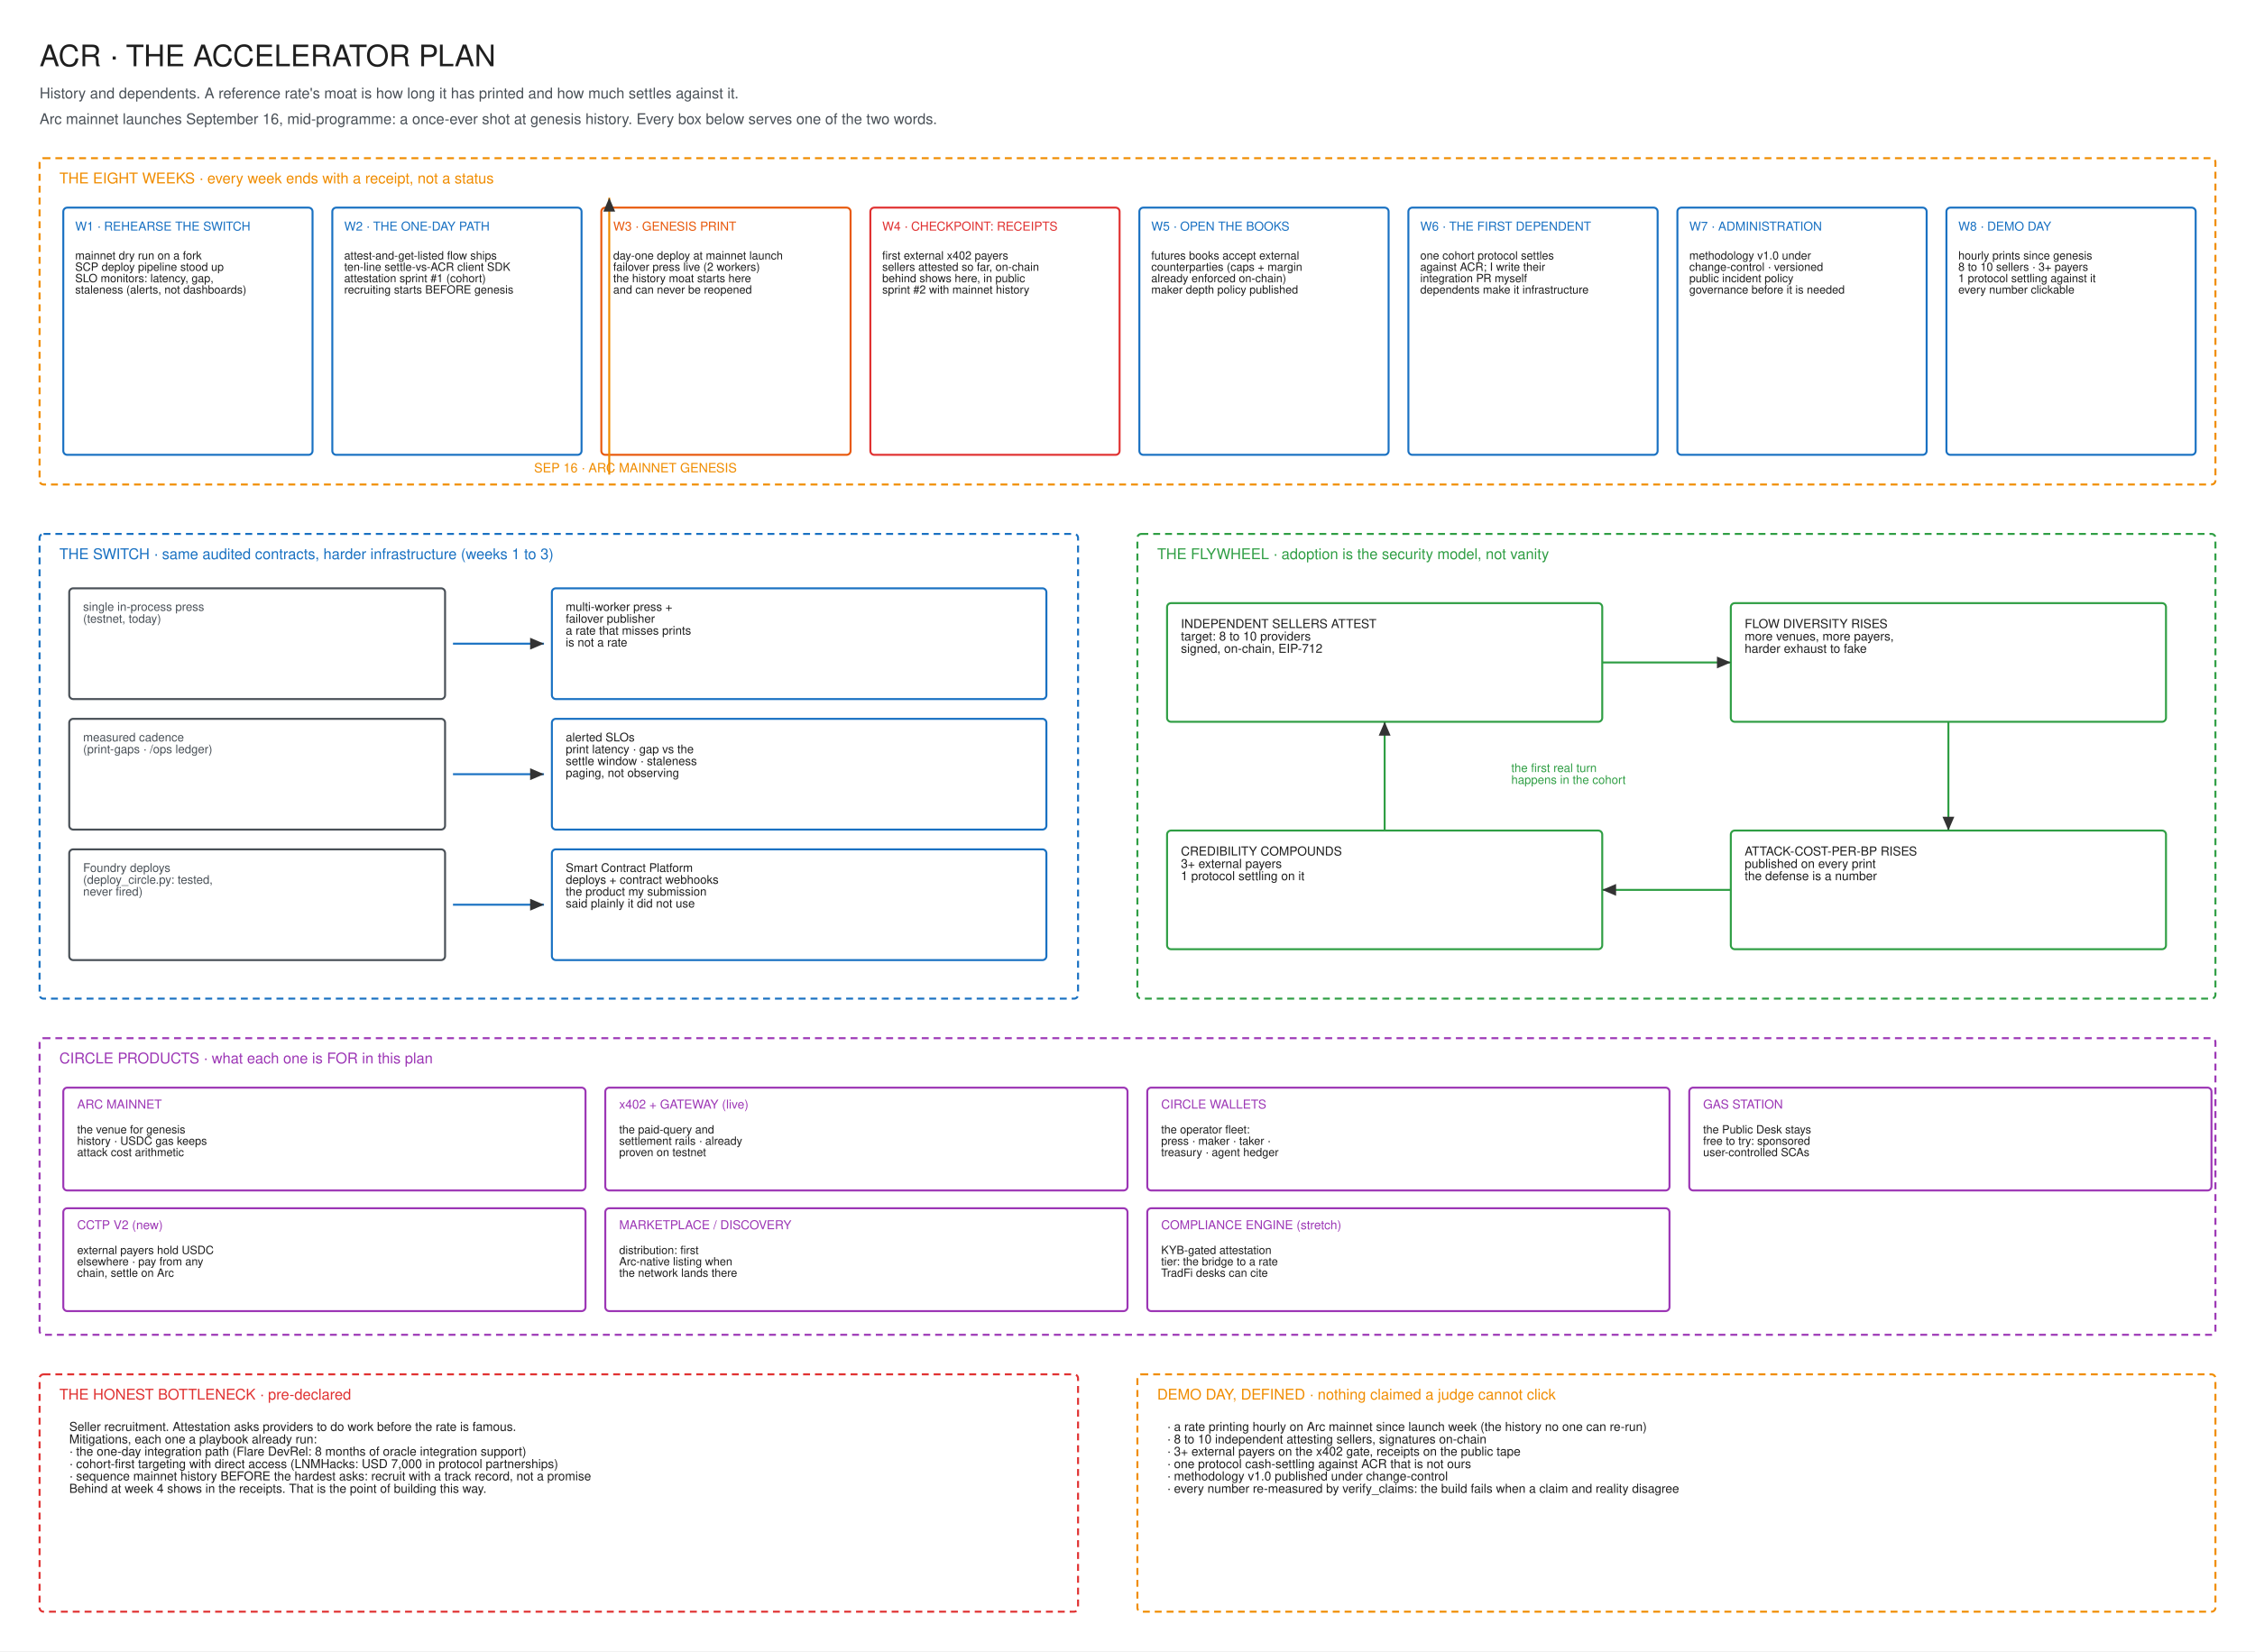
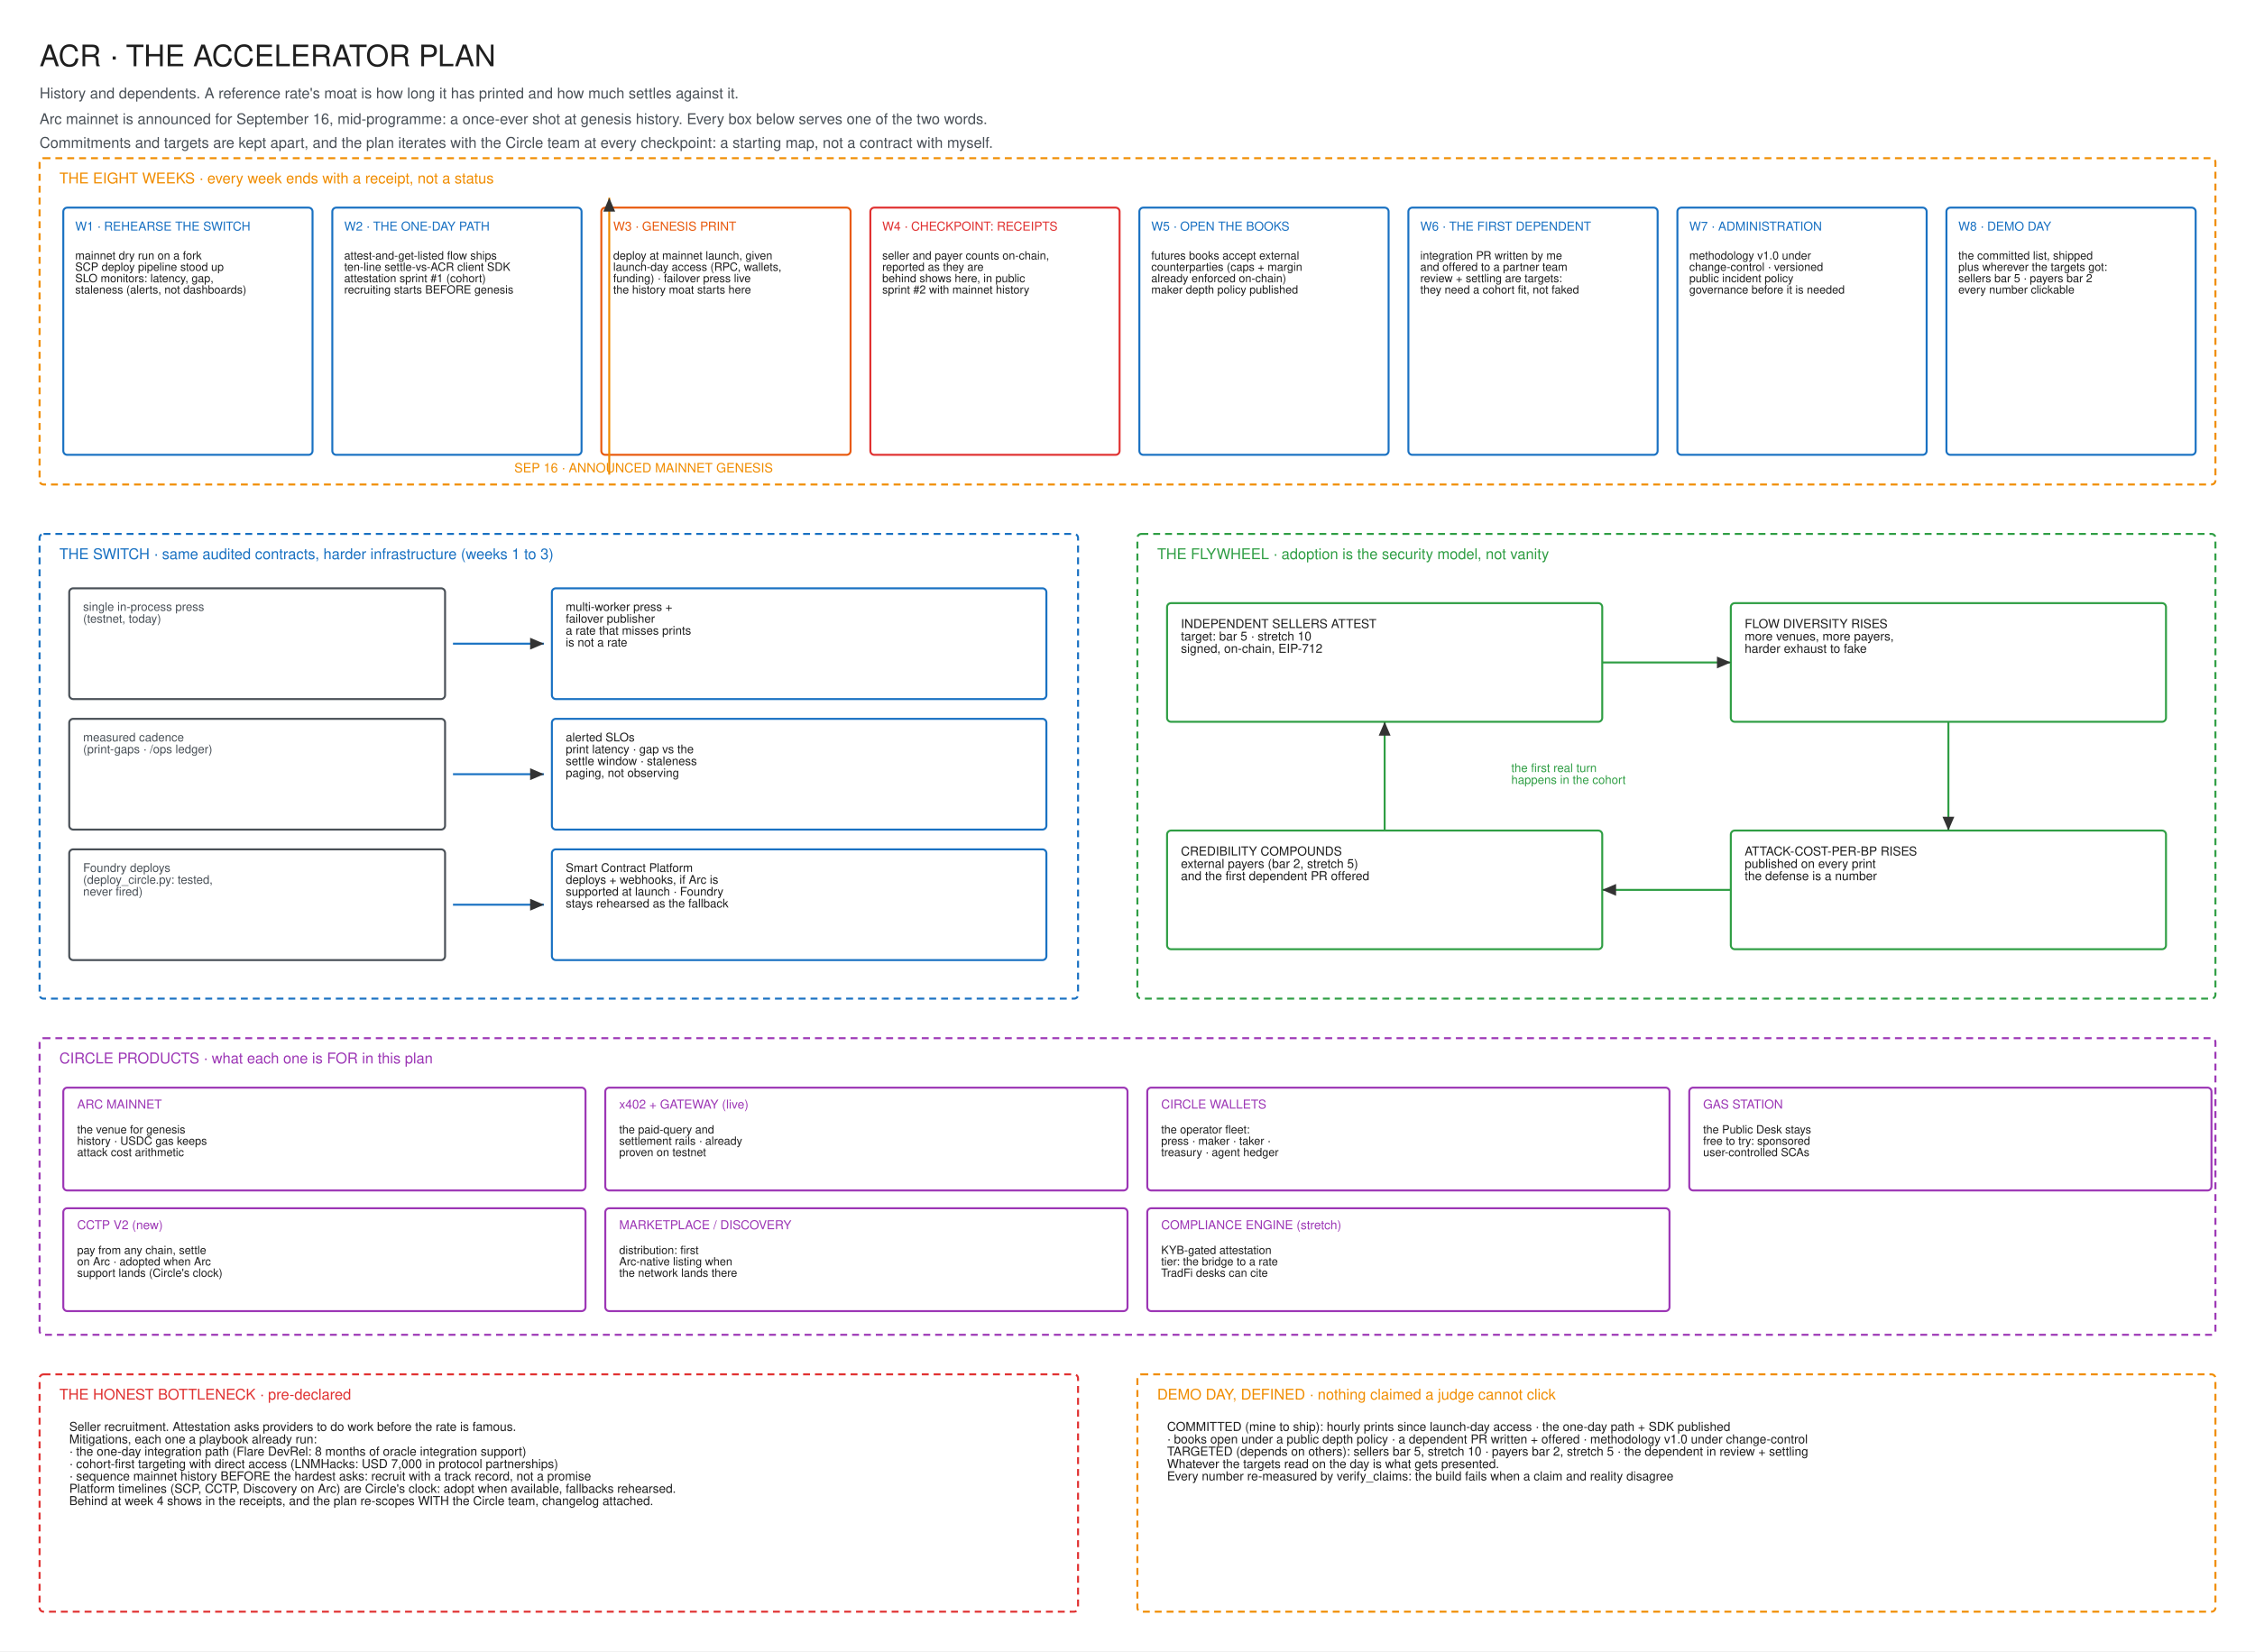
<svg xmlns="http://www.w3.org/2000/svg" width="2280" height="1670" viewBox="0 0 2280 1670" font-family="Helvetica,Arial,sans-serif">
  <rect width="2280" height="1670" fill="#ffffff" />
  <defs>
    <marker id="a" markerWidth="9" markerHeight="9" refX="7" refY="3" orient="auto">
      <path d="M0,0 L7,3 L0,6 Z" fill="#333" />
    </marker>
  </defs>
  <rect x="40" y="160" width="2200" height="330" rx="4" fill="transparent" stroke="#f08c00" stroke-width="2" stroke-dasharray="7 5" />
  <rect x="64" y="210" width="252" height="250" rx="4" fill="transparent" stroke="#1971c2" stroke-width="2" />
  <rect x="336" y="210" width="252" height="250" rx="4" fill="transparent" stroke="#1971c2" stroke-width="2" />
  <rect x="608" y="210" width="252" height="250" rx="4" fill="transparent" stroke="#e8590c" stroke-width="2" />
  <rect x="880" y="210" width="252" height="250" rx="4" fill="transparent" stroke="#e03131" stroke-width="2" />
  <rect x="1152" y="210" width="252" height="250" rx="4" fill="transparent" stroke="#1971c2" stroke-width="2" />
  <rect x="1424" y="210" width="252" height="250" rx="4" fill="transparent" stroke="#1971c2" stroke-width="2" />
  <rect x="1696" y="210" width="252" height="250" rx="4" fill="transparent" stroke="#1971c2" stroke-width="2" />
  <rect x="1968" y="210" width="252" height="250" rx="4" fill="transparent" stroke="#1971c2" stroke-width="2" />
  <rect x="40" y="540" width="1050" height="470" rx="4" fill="transparent" stroke="#1971c2" stroke-width="2" stroke-dasharray="7 5" />
  <rect x="70" y="595" width="380" height="112" rx="4" fill="transparent" stroke="#495057" stroke-width="2" />
  <rect x="558" y="595" width="500" height="112" rx="4" fill="transparent" stroke="#1971c2" stroke-width="2" />
  <rect x="70" y="727" width="380" height="112" rx="4" fill="transparent" stroke="#495057" stroke-width="2" />
  <rect x="558" y="727" width="500" height="112" rx="4" fill="transparent" stroke="#1971c2" stroke-width="2" />
  <rect x="70" y="859" width="380" height="112" rx="4" fill="transparent" stroke="#495057" stroke-width="2" />
  <rect x="558" y="859" width="500" height="112" rx="4" fill="transparent" stroke="#1971c2" stroke-width="2" />
  <rect x="1150" y="540" width="1090" height="470" rx="4" fill="transparent" stroke="#2f9e44" stroke-width="2" stroke-dasharray="7 5" />
  <rect x="1180" y="610" width="440" height="120" rx="4" fill="transparent" stroke="#2f9e44" stroke-width="2" />
  <rect x="1750" y="610" width="440" height="120" rx="4" fill="transparent" stroke="#2f9e44" stroke-width="2" />
  <rect x="1750" y="840" width="440" height="120" rx="4" fill="transparent" stroke="#2f9e44" stroke-width="2" />
  <rect x="1180" y="840" width="440" height="120" rx="4" fill="transparent" stroke="#2f9e44" stroke-width="2" />
  <rect x="40" y="1050" width="2200" height="300" rx="4" fill="transparent" stroke="#9c36b5" stroke-width="2" stroke-dasharray="7 5" />
  <rect x="64" y="1100" width="528" height="104" rx="4" fill="transparent" stroke="#9c36b5" stroke-width="2" />
  <rect x="612" y="1100" width="528" height="104" rx="4" fill="transparent" stroke="#9c36b5" stroke-width="2" />
  <rect x="1160" y="1100" width="528" height="104" rx="4" fill="transparent" stroke="#9c36b5" stroke-width="2" />
  <rect x="1708" y="1100" width="528" height="104" rx="4" fill="transparent" stroke="#9c36b5" stroke-width="2" />
  <rect x="64" y="1222" width="528" height="104" rx="4" fill="transparent" stroke="#9c36b5" stroke-width="2" />
  <rect x="612" y="1222" width="528" height="104" rx="4" fill="transparent" stroke="#9c36b5" stroke-width="2" />
  <rect x="1160" y="1222" width="528" height="104" rx="4" fill="transparent" stroke="#9c36b5" stroke-width="2" />
  <rect x="40" y="1390" width="1050" height="240" rx="4" fill="transparent" stroke="#e03131" stroke-width="2" stroke-dasharray="7 5" />
  <rect x="1150" y="1390" width="1090" height="240" rx="4" fill="transparent" stroke="#f08c00" stroke-width="2" stroke-dasharray="7 5" />
  <polyline points="616,480 616,200" fill="none" stroke="#f08c00" stroke-width="2" marker-end="url(#a)" />
  <polyline points="458,651 550,651" fill="none" stroke="#1971c2" stroke-width="2" marker-end="url(#a)" />
  <polyline points="458,783 550,783" fill="none" stroke="#1971c2" stroke-width="2" marker-end="url(#a)" />
  <polyline points="458,915 550,915" fill="none" stroke="#1971c2" stroke-width="2" marker-end="url(#a)" />
  <polyline points="1620,670 1750,670" fill="none" stroke="#2f9e44" stroke-width="2" marker-end="url(#a)" />
  <polyline points="1970,730 1970,840" fill="none" stroke="#2f9e44" stroke-width="2" marker-end="url(#a)" />
  <polyline points="1750,900 1620,900" fill="none" stroke="#2f9e44" stroke-width="2" marker-end="url(#a)" />
  <polyline points="1400,840 1400,730" fill="none" stroke="#2f9e44" stroke-width="2" marker-end="url(#a)" />
  <text x="40" y="67.0" font-size="30" fill="#1e1e1e">ACR · THE ACCELERATOR PLAN</text>
  <text x="40" y="99.5" font-size="15" fill="#495057">History and dependents. A reference rate's moat is how long it has printed and how much settles against it.</text>
-   <text x="40" y="125.5" font-size="15" fill="#495057">Arc mainnet launches September 16, mid-programme: a once-ever shot at genesis history. Every box below serves one of the two words.</text>
+   <text x="40" y="125.5" font-size="15" fill="#495057">Arc mainnet is announced for September 16, mid-programme: a once-ever shot at genesis history. Every box below serves one of the two words.</text>
+   <text x="40" y="149.5" font-size="15" fill="#495057">Commitments and targets are kept apart, and the plan iterates with the Circle team at every checkpoint: a starting map, not a contract with myself.</text>
  <text x="60" y="185.5" font-size="15" fill="#f08c00">THE EIGHT WEEKS · every week ends with a receipt, not a status</text>
  <text x="76" y="233.2" font-size="12.5" fill="#1971c2">W1 · REHEARSE THE SWITCH</text>
  <text x="76" y="262.4" font-size="11.5" fill="#1e1e1e">mainnet dry run on a fork</text>
  <text x="76" y="273.9" font-size="11.5" fill="#1e1e1e">SCP deploy pipeline stood up</text>
  <text x="76" y="285.4" font-size="11.5" fill="#1e1e1e">SLO monitors: latency, gap,</text>
  <text x="76" y="296.9" font-size="11.5" fill="#1e1e1e">staleness (alerts, not dashboards)</text>
  <text x="348" y="233.2" font-size="12.5" fill="#1971c2">W2 · THE ONE-DAY PATH</text>
  <text x="348" y="262.4" font-size="11.5" fill="#1e1e1e">attest-and-get-listed flow ships</text>
  <text x="348" y="273.9" font-size="11.5" fill="#1e1e1e">ten-line settle-vs-ACR client SDK</text>
  <text x="348" y="285.4" font-size="11.5" fill="#1e1e1e">attestation sprint #1 (cohort)</text>
  <text x="348" y="296.9" font-size="11.5" fill="#1e1e1e">recruiting starts BEFORE genesis</text>
  <text x="620" y="233.2" font-size="12.5" fill="#e8590c">W3 · GENESIS PRINT</text>
-   <text x="620" y="262.4" font-size="11.5" fill="#1e1e1e">day-one deploy at mainnet launch</text>
-   <text x="620" y="273.9" font-size="11.5" fill="#1e1e1e">failover press live (2 workers)</text>
-   <text x="620" y="285.4" font-size="11.5" fill="#1e1e1e">the history moat starts here</text>
-   <text x="620" y="296.9" font-size="11.5" fill="#1e1e1e">and can never be reopened</text>
+   <text x="620" y="262.4" font-size="11.5" fill="#1e1e1e">deploy at mainnet launch, given</text>
+   <text x="620" y="273.9" font-size="11.5" fill="#1e1e1e">launch-day access (RPC, wallets,</text>
+   <text x="620" y="285.4" font-size="11.5" fill="#1e1e1e">funding) · failover press live</text>
+   <text x="620" y="296.9" font-size="11.5" fill="#1e1e1e">the history moat starts here</text>
  <text x="892" y="233.2" font-size="12.5" fill="#e03131">W4 · CHECKPOINT: RECEIPTS</text>
-   <text x="892" y="262.4" font-size="11.5" fill="#1e1e1e">first external x402 payers</text>
-   <text x="892" y="273.9" font-size="11.5" fill="#1e1e1e">sellers attested so far, on-chain</text>
+   <text x="892" y="262.4" font-size="11.5" fill="#1e1e1e">seller and payer counts on-chain,</text>
+   <text x="892" y="273.9" font-size="11.5" fill="#1e1e1e">reported as they are</text>
  <text x="892" y="285.4" font-size="11.5" fill="#1e1e1e">behind shows here, in public</text>
  <text x="892" y="296.9" font-size="11.5" fill="#1e1e1e">sprint #2 with mainnet history</text>
  <text x="1164" y="233.2" font-size="12.5" fill="#1971c2">W5 · OPEN THE BOOKS</text>
  <text x="1164" y="262.4" font-size="11.5" fill="#1e1e1e">futures books accept external</text>
  <text x="1164" y="273.9" font-size="11.5" fill="#1e1e1e">counterparties (caps + margin</text>
  <text x="1164" y="285.4" font-size="11.5" fill="#1e1e1e">already enforced on-chain)</text>
  <text x="1164" y="296.9" font-size="11.5" fill="#1e1e1e">maker depth policy published</text>
  <text x="1436" y="233.2" font-size="12.5" fill="#1971c2">W6 · THE FIRST DEPENDENT</text>
-   <text x="1436" y="262.4" font-size="11.5" fill="#1e1e1e">one cohort protocol settles</text>
-   <text x="1436" y="273.9" font-size="11.5" fill="#1e1e1e">against ACR; I write their</text>
-   <text x="1436" y="285.4" font-size="11.5" fill="#1e1e1e">integration PR myself</text>
-   <text x="1436" y="296.9" font-size="11.5" fill="#1e1e1e">dependents make it infrastructure</text>
+   <text x="1436" y="262.4" font-size="11.5" fill="#1e1e1e">integration PR written by me</text>
+   <text x="1436" y="273.9" font-size="11.5" fill="#1e1e1e">and offered to a partner team</text>
+   <text x="1436" y="285.4" font-size="11.5" fill="#1e1e1e">review + settling are targets:</text>
+   <text x="1436" y="296.9" font-size="11.5" fill="#1e1e1e">they need a cohort fit, not faked</text>
  <text x="1708" y="233.2" font-size="12.5" fill="#1971c2">W7 · ADMINISTRATION</text>
  <text x="1708" y="262.4" font-size="11.5" fill="#1e1e1e">methodology v1.0 under</text>
  <text x="1708" y="273.9" font-size="11.5" fill="#1e1e1e">change-control · versioned</text>
  <text x="1708" y="285.4" font-size="11.5" fill="#1e1e1e">public incident policy</text>
  <text x="1708" y="296.9" font-size="11.5" fill="#1e1e1e">governance before it is needed</text>
  <text x="1980" y="233.2" font-size="12.5" fill="#1971c2">W8 · DEMO DAY</text>
-   <text x="1980" y="262.4" font-size="11.5" fill="#1e1e1e">hourly prints since genesis</text>
-   <text x="1980" y="273.9" font-size="11.5" fill="#1e1e1e">8 to 10 sellers · 3+ payers</text>
-   <text x="1980" y="285.4" font-size="11.5" fill="#1e1e1e">1 protocol settling against it</text>
+   <text x="1980" y="262.4" font-size="11.5" fill="#1e1e1e">the committed list, shipped</text>
+   <text x="1980" y="273.9" font-size="11.5" fill="#1e1e1e">plus wherever the targets got:</text>
+   <text x="1980" y="285.4" font-size="11.5" fill="#1e1e1e">sellers bar 5 · payers bar 2</text>
  <text x="1980" y="296.9" font-size="11.5" fill="#1e1e1e">every number clickable</text>
-   <text x="540" y="477.7" font-size="13" fill="#f08c00">SEP 16 · ARC MAINNET GENESIS</text>
+   <text x="520" y="477.7" font-size="13" fill="#f08c00">SEP 16 · ANNOUNCED MAINNET GENESIS</text>
  <text x="60" y="565.5" font-size="15" fill="#1971c2">THE SWITCH · same audited contracts, harder infrastructure (weeks 1 to 3)</text>
  <text x="84" y="617.8" font-size="12" fill="#495057">single in-process press</text>
  <text x="84" y="629.8" font-size="12" fill="#495057">(testnet, today)</text>
  <text x="572" y="617.8" font-size="12" fill="#1e1e1e">multi-worker press +</text>
  <text x="572" y="629.8" font-size="12" fill="#1e1e1e">failover publisher</text>
  <text x="572" y="641.8" font-size="12" fill="#1e1e1e">a rate that misses prints</text>
  <text x="572" y="653.8" font-size="12" fill="#1e1e1e">is not a rate</text>
  <text x="84" y="749.8" font-size="12" fill="#495057">measured cadence</text>
  <text x="84" y="761.8" font-size="12" fill="#495057">(print-gaps · /ops ledger)</text>
  <text x="572" y="749.8" font-size="12" fill="#1e1e1e">alerted SLOs</text>
  <text x="572" y="761.8" font-size="12" fill="#1e1e1e">print latency · gap vs the</text>
  <text x="572" y="773.8" font-size="12" fill="#1e1e1e">settle window · staleness</text>
  <text x="572" y="785.8" font-size="12" fill="#1e1e1e">paging, not observing</text>
  <text x="84" y="881.8" font-size="12" fill="#495057">Foundry deploys</text>
  <text x="84" y="893.8" font-size="12" fill="#495057">(deploy_circle.py: tested,</text>
  <text x="84" y="905.8" font-size="12" fill="#495057">never fired)</text>
  <text x="572" y="881.8" font-size="12" fill="#1e1e1e">Smart Contract Platform</text>
-   <text x="572" y="893.8" font-size="12" fill="#1e1e1e">deploys + contract webhooks</text>
-   <text x="572" y="905.8" font-size="12" fill="#1e1e1e">the product my submission</text>
-   <text x="572" y="917.8" font-size="12" fill="#1e1e1e">said plainly it did not use</text>
+   <text x="572" y="893.8" font-size="12" fill="#1e1e1e">deploys + webhooks, if Arc is</text>
+   <text x="572" y="905.8" font-size="12" fill="#1e1e1e">supported at launch · Foundry</text>
+   <text x="572" y="917.8" font-size="12" fill="#1e1e1e">stays rehearsed as the fallback</text>
  <text x="1170" y="565.5" font-size="15" fill="#2f9e44">THE FLYWHEEL · adoption is the security model, not vanity</text>
  <text x="1194" y="635.2" font-size="12.5" fill="#1e1e1e">INDEPENDENT SELLERS ATTEST</text>
-   <text x="1194" y="647.8" font-size="12.5" fill="#1e1e1e">target: 8 to 10 providers</text>
+   <text x="1194" y="647.8" font-size="12.5" fill="#1e1e1e">target: bar 5 · stretch 10</text>
  <text x="1194" y="660.2" font-size="12.5" fill="#1e1e1e">signed, on-chain, EIP-712</text>
  <text x="1764" y="635.2" font-size="12.5" fill="#1e1e1e">FLOW DIVERSITY RISES</text>
  <text x="1764" y="647.8" font-size="12.5" fill="#1e1e1e">more venues, more payers,</text>
  <text x="1764" y="660.2" font-size="12.5" fill="#1e1e1e">harder exhaust to fake</text>
  <text x="1764" y="865.2" font-size="12.5" fill="#1e1e1e">ATTACK-COST-PER-BP RISES</text>
  <text x="1764" y="877.8" font-size="12.5" fill="#1e1e1e">published on every print</text>
  <text x="1764" y="890.2" font-size="12.5" fill="#1e1e1e">the defense is a number</text>
  <text x="1194" y="865.2" font-size="12.5" fill="#1e1e1e">CREDIBILITY COMPOUNDS</text>
-   <text x="1194" y="877.8" font-size="12.5" fill="#1e1e1e">3+ external payers</text>
-   <text x="1194" y="890.2" font-size="12.5" fill="#1e1e1e">1 protocol settling on it</text>
+   <text x="1194" y="877.8" font-size="12.5" fill="#1e1e1e">external payers (bar 2, stretch 5)</text>
+   <text x="1194" y="890.2" font-size="12.5" fill="#1e1e1e">and the first dependent PR offered</text>
  <text x="1528" y="780.8" font-size="12" fill="#2f9e44">the first real turn</text>
  <text x="1528" y="792.8" font-size="12" fill="#2f9e44">happens in the cohort</text>
  <text x="60" y="1075.5" font-size="15" fill="#9c36b5">CIRCLE PRODUCTS · what each one is FOR in this plan</text>
  <text x="78" y="1121.2" font-size="12.5" fill="#9c36b5">ARC MAINNET</text>
  <text x="78" y="1146.3" font-size="11.5" fill="#1e1e1e">the venue for genesis</text>
  <text x="78" y="1157.8" font-size="11.5" fill="#1e1e1e">history · USDC gas keeps</text>
  <text x="78" y="1169.3" font-size="11.5" fill="#1e1e1e">attack cost arithmetic</text>
  <text x="626" y="1121.2" font-size="12.5" fill="#9c36b5">x402 + GATEWAY (live)</text>
  <text x="626" y="1146.3" font-size="11.5" fill="#1e1e1e">the paid-query and</text>
  <text x="626" y="1157.8" font-size="11.5" fill="#1e1e1e">settlement rails · already</text>
  <text x="626" y="1169.3" font-size="11.5" fill="#1e1e1e">proven on testnet</text>
  <text x="1174" y="1121.2" font-size="12.5" fill="#9c36b5">CIRCLE WALLETS</text>
  <text x="1174" y="1146.3" font-size="11.5" fill="#1e1e1e">the operator fleet:</text>
  <text x="1174" y="1157.8" font-size="11.5" fill="#1e1e1e">press · maker · taker ·</text>
  <text x="1174" y="1169.3" font-size="11.5" fill="#1e1e1e">treasury · agent hedger</text>
  <text x="1722" y="1121.2" font-size="12.5" fill="#9c36b5">GAS STATION</text>
  <text x="1722" y="1146.3" font-size="11.5" fill="#1e1e1e">the Public Desk stays</text>
  <text x="1722" y="1157.8" font-size="11.5" fill="#1e1e1e">free to try: sponsored</text>
  <text x="1722" y="1169.3" font-size="11.5" fill="#1e1e1e">user-controlled SCAs</text>
  <text x="78" y="1243.2" font-size="12.5" fill="#9c36b5">CCTP V2 (new)</text>
-   <text x="78" y="1268.3" font-size="11.5" fill="#1e1e1e">external payers hold USDC</text>
-   <text x="78" y="1279.8" font-size="11.5" fill="#1e1e1e">elsewhere · pay from any</text>
-   <text x="78" y="1291.3" font-size="11.5" fill="#1e1e1e">chain, settle on Arc</text>
+   <text x="78" y="1268.3" font-size="11.5" fill="#1e1e1e">pay from any chain, settle</text>
+   <text x="78" y="1279.8" font-size="11.5" fill="#1e1e1e">on Arc · adopted when Arc</text>
+   <text x="78" y="1291.3" font-size="11.5" fill="#1e1e1e">support lands (Circle's clock)</text>
  <text x="626" y="1243.2" font-size="12.5" fill="#9c36b5">MARKETPLACE / DISCOVERY</text>
  <text x="626" y="1268.3" font-size="11.5" fill="#1e1e1e">distribution: first</text>
  <text x="626" y="1279.8" font-size="11.5" fill="#1e1e1e">Arc-native listing when</text>
  <text x="626" y="1291.3" font-size="11.5" fill="#1e1e1e">the network lands there</text>
  <text x="1174" y="1243.2" font-size="12.5" fill="#9c36b5">COMPLIANCE ENGINE (stretch)</text>
  <text x="1174" y="1268.3" font-size="11.5" fill="#1e1e1e">KYB-gated attestation</text>
  <text x="1174" y="1279.8" font-size="11.5" fill="#1e1e1e">tier: the bridge to a rate</text>
  <text x="1174" y="1291.3" font-size="11.5" fill="#1e1e1e">TradFi desks can cite</text>
  <text x="60" y="1415.5" font-size="15" fill="#e03131">THE HONEST BOTTLENECK · pre-declared</text>
  <text x="70" y="1447.2" font-size="12.5" fill="#1e1e1e">Seller recruitment. Attestation asks providers to do work before the rate is famous.</text>
  <text x="70" y="1459.8" font-size="12.5" fill="#1e1e1e">Mitigations, each one a playbook already run:</text>
  <text x="70" y="1472.2" font-size="12.5" fill="#1e1e1e">· the one-day integration path (Flare DevRel: 8 months of oracle integration support)</text>
  <text x="70" y="1484.8" font-size="12.5" fill="#1e1e1e">· cohort-first targeting with direct access (LNMHacks: USD 7,000 in protocol partnerships)</text>
  <text x="70" y="1497.2" font-size="12.5" fill="#1e1e1e">· sequence mainnet history BEFORE the hardest asks: recruit with a track record, not a promise</text>
-   <text x="70" y="1509.8" font-size="12.5" fill="#1e1e1e">Behind at week 4 shows in the receipts. That is the point of building this way.</text>
+   <text x="70" y="1509.8" font-size="12.5" fill="#1e1e1e">Platform timelines (SCP, CCTP, Discovery on Arc) are Circle's clock: adopt when available, fallbacks rehearsed.</text>
+   <text x="70" y="1522.2" font-size="12.5" fill="#1e1e1e">Behind at week 4 shows in the receipts, and the plan re-scopes WITH the Circle team, changelog attached.</text>
  <text x="1170" y="1415.5" font-size="15" fill="#f08c00">DEMO DAY, DEFINED · nothing claimed a judge cannot click</text>
-   <text x="1180" y="1447.2" font-size="12.5" fill="#1e1e1e">· a rate printing hourly on Arc mainnet since launch week (the history no one can re-run)</text>
-   <text x="1180" y="1459.8" font-size="12.5" fill="#1e1e1e">· 8 to 10 independent attesting sellers, signatures on-chain</text>
-   <text x="1180" y="1472.2" font-size="12.5" fill="#1e1e1e">· 3+ external payers on the x402 gate, receipts on the public tape</text>
-   <text x="1180" y="1484.8" font-size="12.5" fill="#1e1e1e">· one protocol cash-settling against ACR that is not ours</text>
-   <text x="1180" y="1497.2" font-size="12.5" fill="#1e1e1e">· methodology v1.0 published under change-control</text>
-   <text x="1180" y="1509.8" font-size="12.5" fill="#1e1e1e">· every number re-measured by verify_claims: the build fails when a claim and reality disagree</text>
+   <text x="1180" y="1447.2" font-size="12.5" fill="#1e1e1e">COMMITTED (mine to ship): hourly prints since launch-day access · the one-day path + SDK published</text>
+   <text x="1180" y="1459.8" font-size="12.5" fill="#1e1e1e">· books open under a public depth policy · a dependent PR written + offered · methodology v1.0 under change-control</text>
+   <text x="1180" y="1472.2" font-size="12.5" fill="#1e1e1e">TARGETED (depends on others): sellers bar 5, stretch 10 · payers bar 2, stretch 5 · the dependent in review + settling</text>
+   <text x="1180" y="1484.8" font-size="12.5" fill="#1e1e1e">Whatever the targets read on the day is what gets presented.</text>
+   <text x="1180" y="1497.2" font-size="12.5" fill="#1e1e1e">Every number re-measured by verify_claims: the build fails when a claim and reality disagree</text>
</svg>
